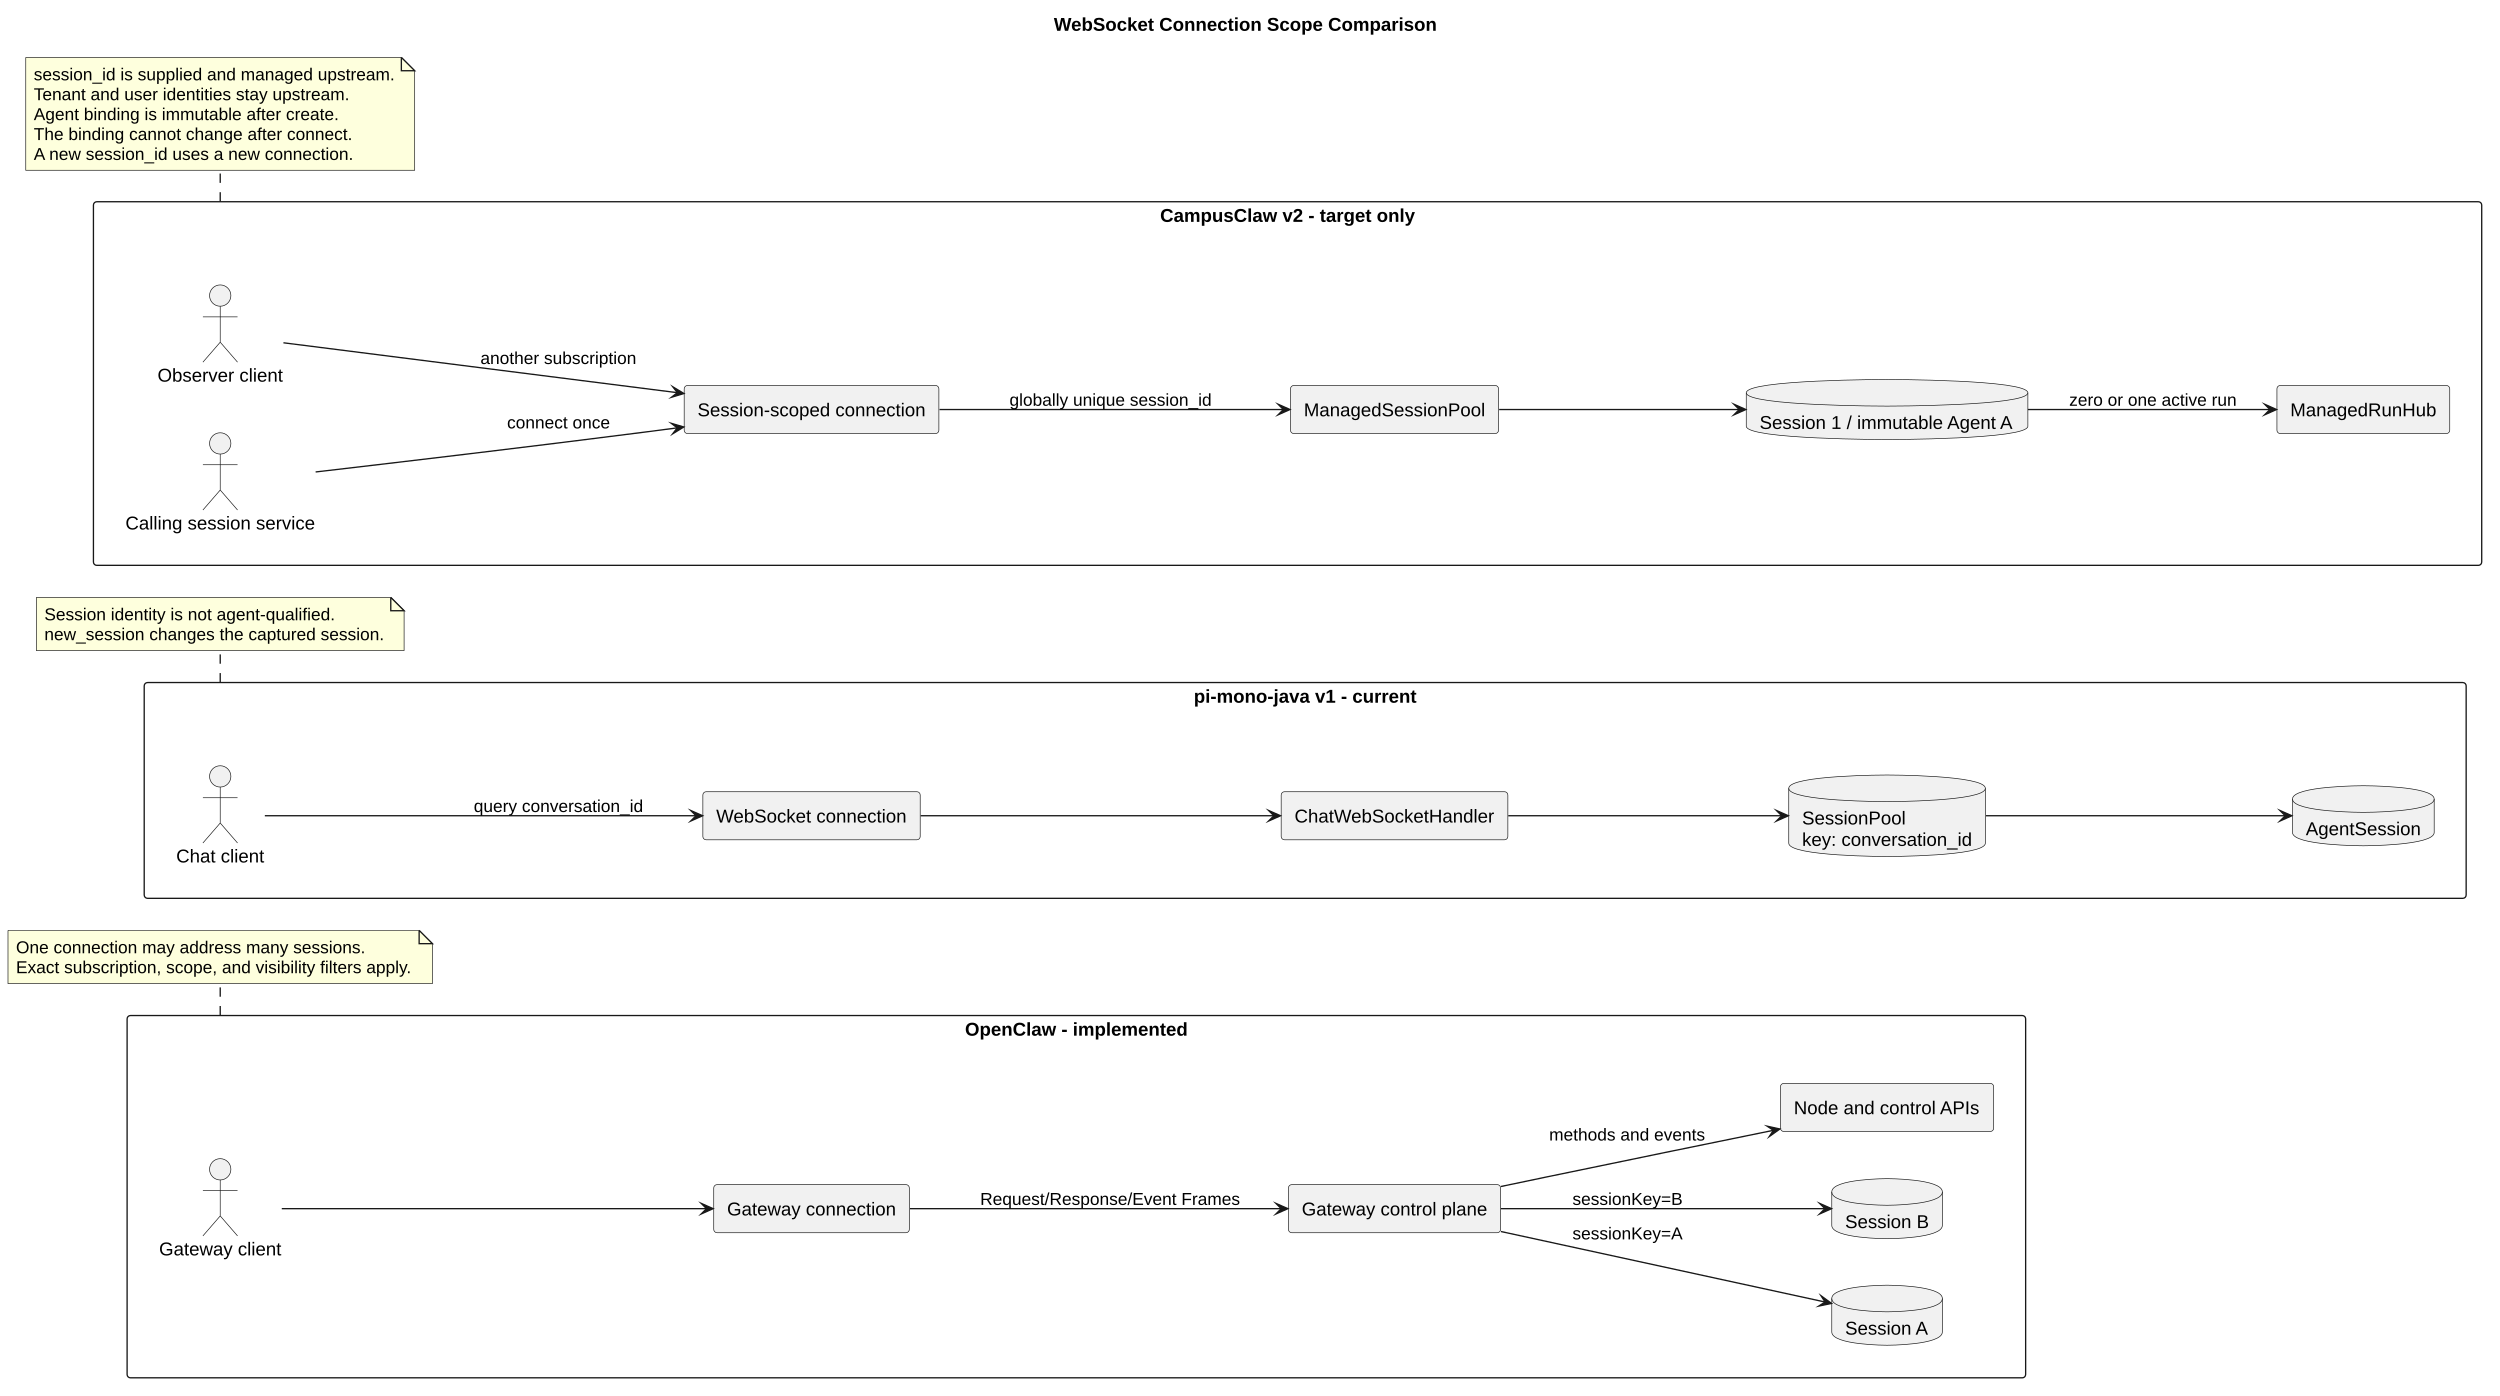
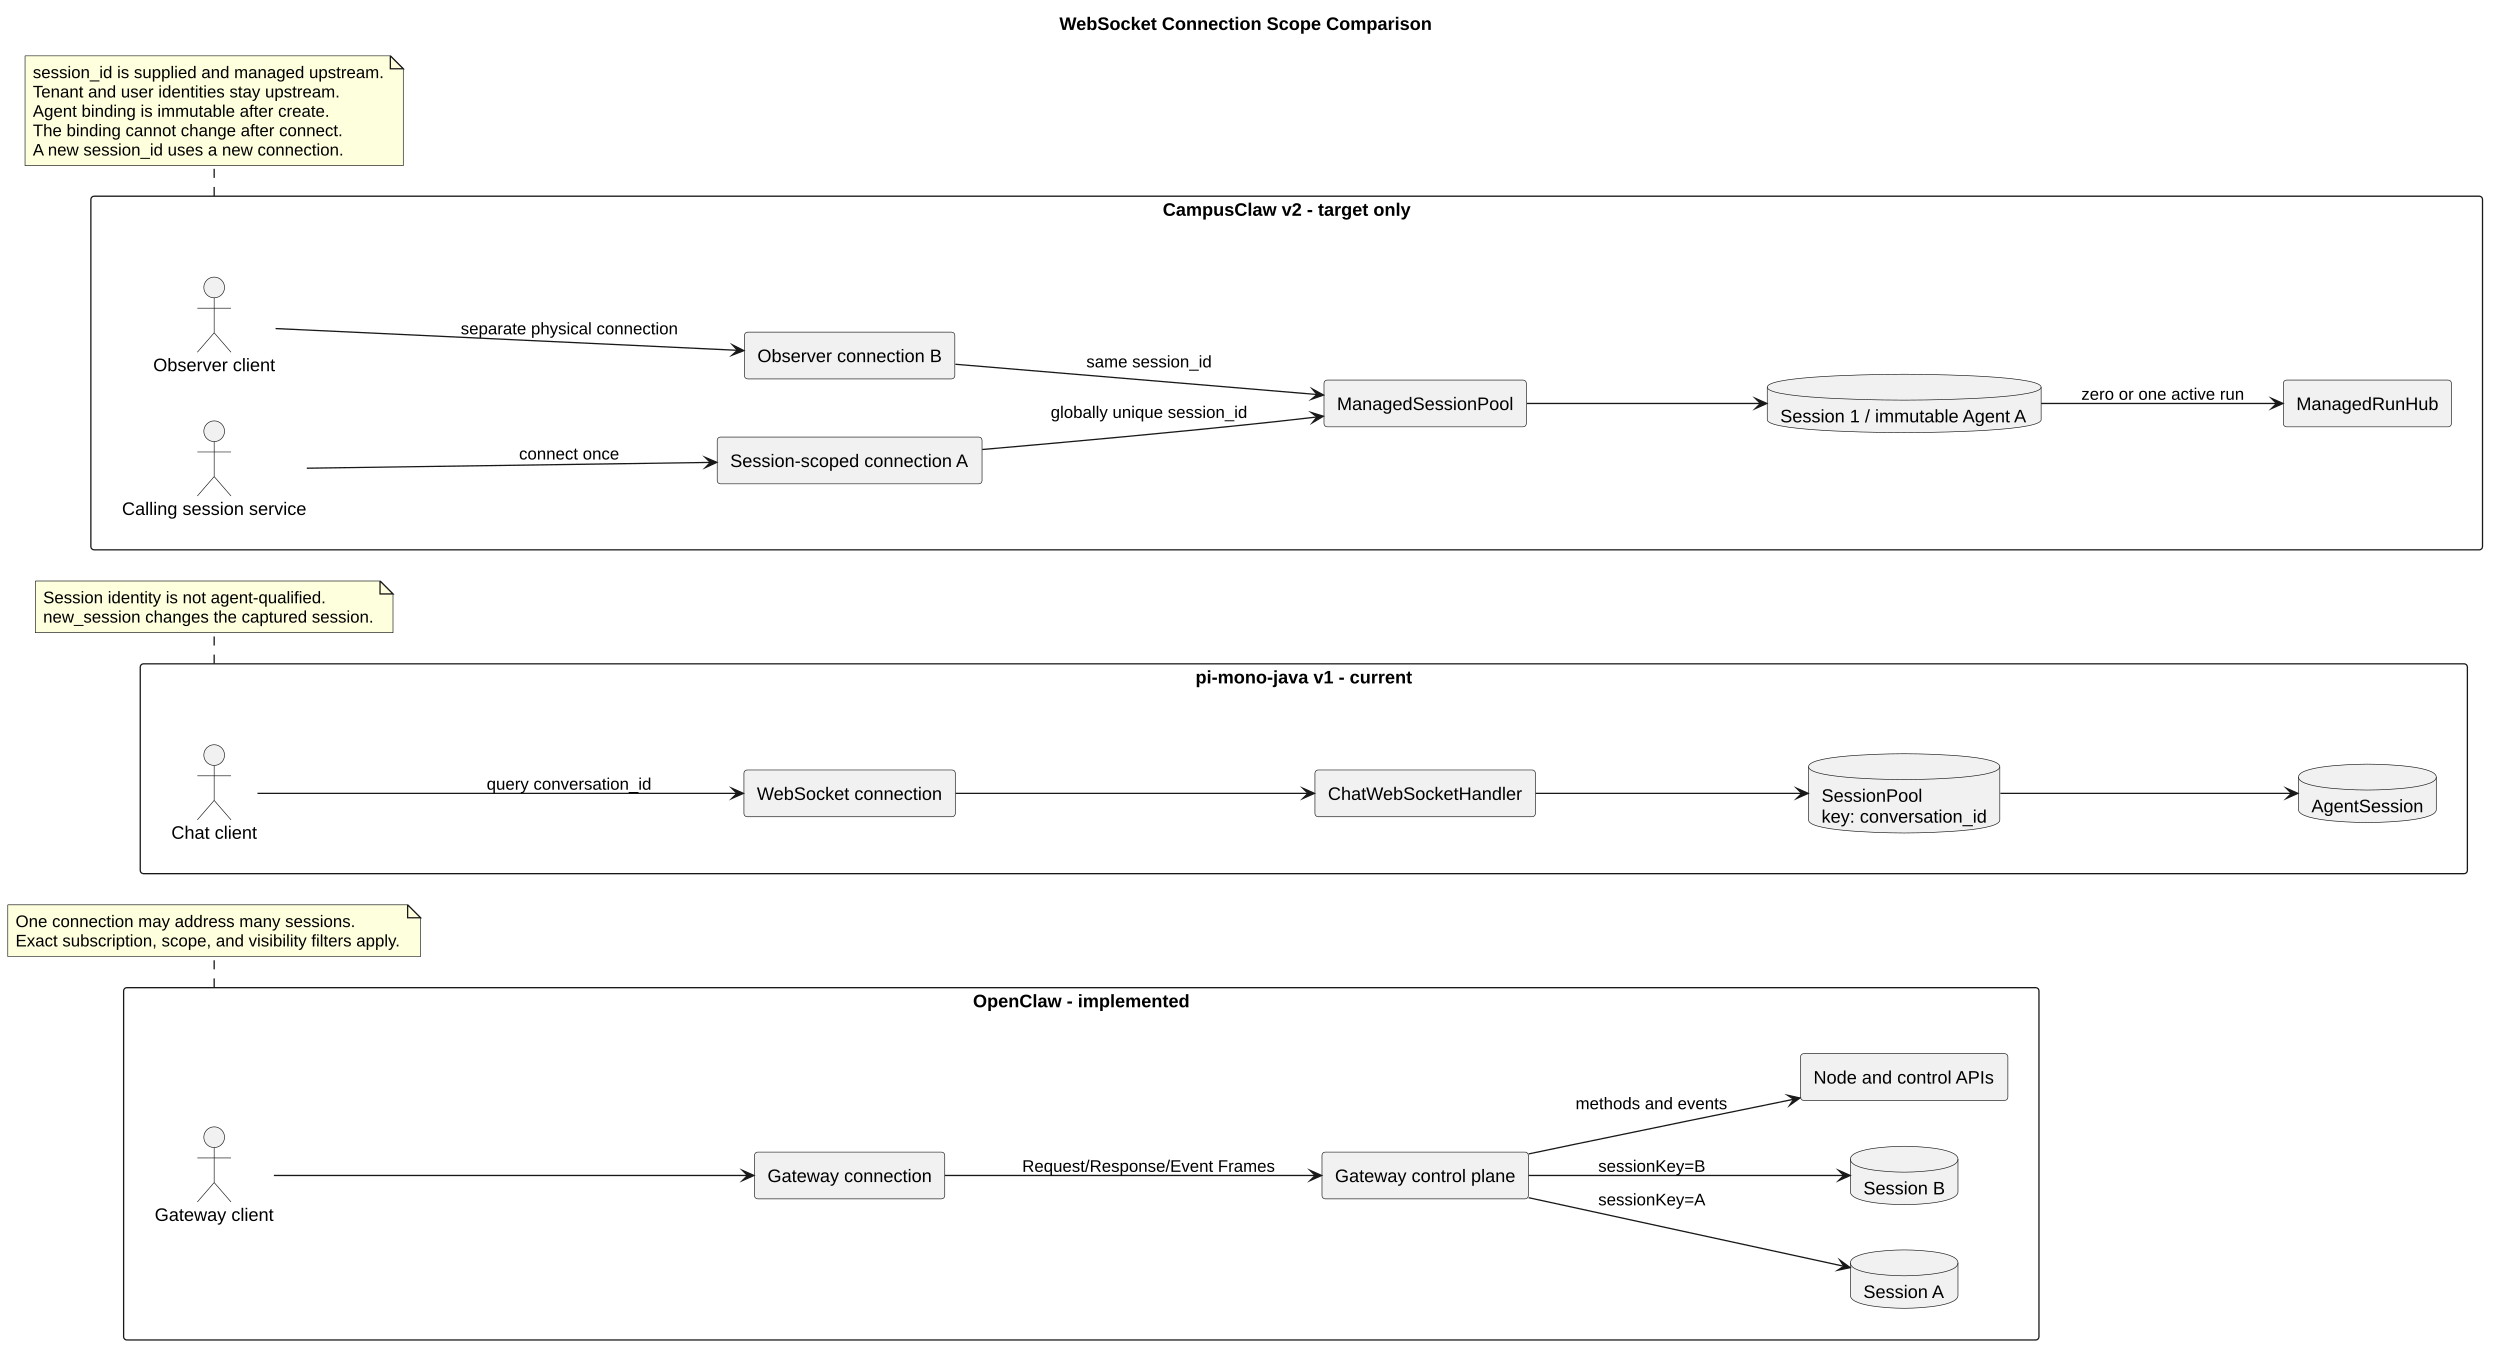
- <svg xmlns="http://www.w3.org/2000/svg" contentStyleType="text/css" data-diagram-type="DESCRIPTION" height="1048px" preserveAspectRatio="none" style="width:1877px;height:1048px;background:#FFFFFF;" version="1.1" viewBox="0 0 1877 1048" width="1877px" zoomAndPan="magnify">
+ <svg xmlns="http://www.w3.org/2000/svg" contentStyleType="text/css" data-diagram-type="DESCRIPTION" height="1048px" preserveAspectRatio="none" style="width:1930px;height:1048px;background:#FFFFFF;" version="1.1" viewBox="0 0 1930 1048" width="1930px" zoomAndPan="magnify">
  <defs />
  <g>
    <g class="title" data-source-line="1">
-       <text fill="#000000" font-family="Arial" font-size="14" font-weight="700" lengthAdjust="spacing" textLength="287.813" x="791.228" y="23.132">WebSocket Connection Scope Comparison</text>
+       <text fill="#000000" font-family="Arial" font-size="14" font-weight="700" lengthAdjust="spacing" textLength="287.813" x="817.843" y="23.132">WebSocket Connection Scope Comparison</text>
    </g>
    <g class="cluster" data-qualified-name="openclaw" data-source-line="26" id="ent0001">
-       <rect fill="none" height="272" rx="2.5" ry="2.5" style="stroke:#181818;stroke-width:1;" width="1425.42" x="95.43" y="762.469" />
-       <text fill="#000000" font-family="Arial" font-size="14" font-weight="700" lengthAdjust="spacing" textLength="167.248" x="724.516" y="777.601">OpenClaw - implemented</text>
+       <rect fill="none" height="272" rx="2.5" ry="2.5" style="stroke:#181818;stroke-width:1;" width="1478.65" x="95.43" y="762.469" />
+       <text fill="#000000" font-family="Arial" font-size="14" font-weight="700" lengthAdjust="spacing" textLength="167.248" x="751.131" y="777.601">OpenClaw - implemented</text>
    </g>
    <g class="cluster" data-qualified-name="java_v1" data-source-line="41" id="ent0013">
-       <rect fill="none" height="162" rx="2.5" ry="2.5" style="stroke:#181818;stroke-width:1;" width="1743.32" x="108.27" y="512.469" />
-       <text fill="#000000" font-family="Arial" font-size="14" font-weight="700" lengthAdjust="spacing" textLength="167.255" x="896.303" y="527.601">pi-mono-java v1 - current</text>
+       <rect fill="none" height="162" rx="2.5" ry="2.5" style="stroke:#181818;stroke-width:1;" width="1796.55" x="108.27" y="512.469" />
+       <text fill="#000000" font-family="Arial" font-size="14" font-weight="700" lengthAdjust="spacing" textLength="167.255" x="922.918" y="527.601">pi-mono-java v1 - current</text>
    </g>
    <g class="cluster" data-qualified-name="campus_v2" data-source-line="54" id="ent0023">
-       <rect fill="none" height="273" rx="2.5" ry="2.5" style="stroke:#181818;stroke-width:1;" width="1793.12" x="70.15" y="151.469" />
-       <text fill="#000000" font-family="Arial" font-size="14" font-weight="700" lengthAdjust="spacing" textLength="191.379" x="871.02" y="166.601">CampusClaw v2 - target only</text>
+       <rect fill="none" height="273" rx="2.5" ry="2.5" style="stroke:#181818;stroke-width:1;" width="1846.35" x="70.15" y="151.469" />
+       <text fill="#000000" font-family="Arial" font-size="14" font-weight="700" lengthAdjust="spacing" textLength="191.379" x="897.635" y="166.601">CampusClaw v2 - target only</text>
    </g>
    <g class="entity" data-qualified-name="openclaw.oc_client" data-source-line="27" id="ent0002">
      <ellipse cx="165.34" cy="877.919" fill="#F1F1F1" rx="8" ry="8" style="stroke:#181818;stroke-width:0.5;" />
      <path d="M165.34,885.919 L165.34,912.919 M152.34,893.919 L178.34,893.919 M165.34,912.919 L152.34,927.919 M165.34,912.919 L178.34,927.919" fill="none" style="stroke:#181818;stroke-width:0.5;" />
      <text fill="#000000" font-family="Arial" font-size="14" lengthAdjust="spacing" textLength="91.82" x="119.43" y="942.551">Gateway client</text>
    </g>
    <g class="entity" data-qualified-name="openclaw.oc_conn" data-source-line="28" id="ent0003">
-       <rect fill="#F1F1F1" height="36.099" rx="2.5" ry="2.5" style="stroke:#181818;stroke-width:0.5;" width="146.855" x="535.87" y="889.419" />
-       <text fill="#000000" font-family="Arial" font-size="14" lengthAdjust="spacing" textLength="126.855" x="545.87" y="912.551">Gateway connection</text>
+       <rect fill="#F1F1F1" height="36.099" rx="2.5" ry="2.5" style="stroke:#181818;stroke-width:0.5;" width="146.855" x="582.48" y="889.419" />
+       <text fill="#000000" font-family="Arial" font-size="14" lengthAdjust="spacing" textLength="126.855" x="592.48" y="912.551">Gateway connection</text>
    </g>
    <g class="entity" data-qualified-name="openclaw.oc_gateway" data-source-line="29" id="ent0004">
-       <rect fill="#F1F1F1" height="36.099" rx="2.5" ry="2.5" style="stroke:#181818;stroke-width:0.5;" width="159.303" x="967.35" y="889.419" />
-       <text fill="#000000" font-family="Arial" font-size="14" lengthAdjust="spacing" textLength="139.303" x="977.35" y="912.551">Gateway control plane</text>
+       <rect fill="#F1F1F1" height="36.099" rx="2.5" ry="2.5" style="stroke:#181818;stroke-width:0.5;" width="159.303" x="1020.57" y="889.419" />
+       <text fill="#000000" font-family="Arial" font-size="14" lengthAdjust="spacing" textLength="139.303" x="1030.57" y="912.551">Gateway control plane</text>
    </g>
    <g class="entity" data-qualified-name="openclaw.oc_session_a" data-source-line="30" id="ent0005">
-       <path d="M1375.29,974.919 C1375.29,964.919 1416.807,964.919 1416.807,964.919 C1416.807,964.919 1458.324,964.919 1458.324,974.919 L1458.324,1000.017 C1458.324,1010.017 1416.807,1010.017 1416.807,1010.017 C1416.807,1010.017 1375.29,1010.017 1375.29,1000.017 L1375.29,974.919" fill="#F1F1F1" style="stroke:#181818;stroke-width:0.5;" />
-       <path d="M1375.29,974.919 C1375.29,984.919 1416.807,984.919 1416.807,984.919 C1416.807,984.919 1458.324,984.919 1458.324,974.919" fill="none" style="stroke:#181818;stroke-width:0.5;" />
-       <text fill="#000000" font-family="Arial" font-size="14" lengthAdjust="spacing" textLength="63.034" x="1385.29" y="1002.051">Session A</text>
+       <path d="M1428.52,974.919 C1428.52,964.919 1470.037,964.919 1470.037,964.919 C1470.037,964.919 1511.554,964.919 1511.554,974.919 L1511.554,1000.017 C1511.554,1010.017 1470.037,1010.017 1470.037,1010.017 C1470.037,1010.017 1428.52,1010.017 1428.52,1000.017 L1428.52,974.919" fill="#F1F1F1" style="stroke:#181818;stroke-width:0.5;" />
+       <path d="M1428.52,974.919 C1428.52,984.919 1470.037,984.919 1470.037,984.919 C1470.037,984.919 1511.554,984.919 1511.554,974.919" fill="none" style="stroke:#181818;stroke-width:0.5;" />
+       <text fill="#000000" font-family="Arial" font-size="14" lengthAdjust="spacing" textLength="63.034" x="1438.52" y="1002.051">Session A</text>
    </g>
    <g class="entity" data-qualified-name="openclaw.oc_session_b" data-source-line="31" id="ent0006">
-       <path d="M1375.29,894.919 C1375.29,884.919 1416.807,884.919 1416.807,884.919 C1416.807,884.919 1458.324,884.919 1458.324,894.919 L1458.324,920.017 C1458.324,930.017 1416.807,930.017 1416.807,930.017 C1416.807,930.017 1375.29,930.017 1375.29,920.017 L1375.29,894.919" fill="#F1F1F1" style="stroke:#181818;stroke-width:0.5;" />
-       <path d="M1375.29,894.919 C1375.29,904.919 1416.807,904.919 1416.807,904.919 C1416.807,904.919 1458.324,904.919 1458.324,894.919" fill="none" style="stroke:#181818;stroke-width:0.5;" />
-       <text fill="#000000" font-family="Arial" font-size="14" lengthAdjust="spacing" textLength="63.034" x="1385.29" y="922.051">Session B</text>
+       <path d="M1428.52,894.919 C1428.52,884.919 1470.037,884.919 1470.037,884.919 C1470.037,884.919 1511.554,884.919 1511.554,894.919 L1511.554,920.017 C1511.554,930.017 1470.037,930.017 1470.037,930.017 C1470.037,930.017 1428.52,930.017 1428.52,920.017 L1428.52,894.919" fill="#F1F1F1" style="stroke:#181818;stroke-width:0.5;" />
+       <path d="M1428.52,894.919 C1428.52,904.919 1470.037,904.919 1470.037,904.919 C1470.037,904.919 1511.554,904.919 1511.554,894.919" fill="none" style="stroke:#181818;stroke-width:0.5;" />
+       <text fill="#000000" font-family="Arial" font-size="14" lengthAdjust="spacing" textLength="63.034" x="1438.52" y="922.051">Session B</text>
    </g>
    <g class="entity" data-qualified-name="openclaw.oc_control" data-source-line="32" id="ent0007">
-       <rect fill="#F1F1F1" height="36.099" rx="2.5" ry="2.5" style="stroke:#181818;stroke-width:0.5;" width="160.082" x="1336.77" y="813.419" />
-       <text fill="#000000" font-family="Arial" font-size="14" lengthAdjust="spacing" textLength="140.082" x="1346.77" y="836.551">Node and control APIs</text>
+       <rect fill="#F1F1F1" height="36.099" rx="2.5" ry="2.5" style="stroke:#181818;stroke-width:0.5;" width="160.082" x="1389.99" y="813.419" />
+       <text fill="#000000" font-family="Arial" font-size="14" lengthAdjust="spacing" textLength="140.082" x="1399.99" y="836.551">Node and control APIs</text>
    </g>
    <g class="entity" data-qualified-name="java_v1.java_client" data-source-line="42" id="ent0014">
      <ellipse cx="165.342" cy="582.919" fill="#F1F1F1" rx="8" ry="8" style="stroke:#181818;stroke-width:0.5;" />
      <path d="M165.342,590.919 L165.342,617.919 M152.342,598.919 L178.342,598.919 M165.342,617.919 L152.342,632.919 M165.342,617.919 L178.342,632.919" fill="none" style="stroke:#181818;stroke-width:0.5;" />
      <text fill="#000000" font-family="Arial" font-size="14" lengthAdjust="spacing" textLength="66.144" x="132.27" y="647.551">Chat client</text>
    </g>
    <g class="entity" data-qualified-name="java_v1.java_conn" data-source-line="43" id="ent0015">
-       <rect fill="#F1F1F1" height="36.099" rx="2.5" ry="2.5" style="stroke:#181818;stroke-width:0.5;" width="163.192" x="527.7" y="594.419" />
-       <text fill="#000000" font-family="Arial" font-size="14" lengthAdjust="spacing" textLength="143.192" x="537.7" y="617.551">WebSocket connection</text>
+       <rect fill="#F1F1F1" height="36.099" rx="2.5" ry="2.5" style="stroke:#181818;stroke-width:0.5;" width="163.192" x="574.31" y="594.419" />
+       <text fill="#000000" font-family="Arial" font-size="14" lengthAdjust="spacing" textLength="143.192" x="584.31" y="617.551">WebSocket connection</text>
    </g>
    <g class="entity" data-qualified-name="java_v1.java_handler" data-source-line="44" id="ent0016">
-       <rect fill="#F1F1F1" height="36.099" rx="2.5" ry="2.5" style="stroke:#181818;stroke-width:0.5;" width="170.185" x="961.91" y="594.419" />
-       <text fill="#000000" font-family="Arial" font-size="14" lengthAdjust="spacing" textLength="150.185" x="971.91" y="617.551">ChatWebSocketHandler</text>
+       <rect fill="#F1F1F1" height="36.099" rx="2.5" ry="2.5" style="stroke:#181818;stroke-width:0.5;" width="170.185" x="1015.13" y="594.419" />
+       <text fill="#000000" font-family="Arial" font-size="14" lengthAdjust="spacing" textLength="150.185" x="1025.13" y="617.551">ChatWebSocketHandler</text>
    </g>
    <g class="entity" data-qualified-name="java_v1.java_session" data-source-line="45" id="ent0017">
-       <path d="M1721.2,599.919 C1721.2,589.919 1774.396,589.919 1774.396,589.919 C1774.396,589.919 1827.593,589.919 1827.593,599.919 L1827.593,625.017 C1827.593,635.017 1774.396,635.017 1774.396,635.017 C1774.396,635.017 1721.2,635.017 1721.2,625.017 L1721.2,599.919" fill="#F1F1F1" style="stroke:#181818;stroke-width:0.5;" />
-       <path d="M1721.2,599.919 C1721.2,609.919 1774.396,609.919 1774.396,609.919 C1774.396,609.919 1827.593,609.919 1827.593,599.919" fill="none" style="stroke:#181818;stroke-width:0.5;" />
-       <text fill="#000000" font-family="Arial" font-size="14" lengthAdjust="spacing" textLength="86.393" x="1731.2" y="627.051">AgentSession</text>
+       <path d="M1774.43,599.919 C1774.43,589.919 1827.626,589.919 1827.626,589.919 C1827.626,589.919 1880.823,589.919 1880.823,599.919 L1880.823,625.017 C1880.823,635.017 1827.626,635.017 1827.626,635.017 C1827.626,635.017 1774.43,635.017 1774.43,625.017 L1774.43,599.919" fill="#F1F1F1" style="stroke:#181818;stroke-width:0.5;" />
+       <path d="M1774.43,599.919 C1774.43,609.919 1827.626,609.919 1827.626,609.919 C1827.626,609.919 1880.823,609.919 1880.823,599.919" fill="none" style="stroke:#181818;stroke-width:0.5;" />
+       <text fill="#000000" font-family="Arial" font-size="14" lengthAdjust="spacing" textLength="86.393" x="1784.43" y="627.051">AgentSession</text>
    </g>
    <g class="entity" data-qualified-name="java_v1.java_pool" data-source-line="46" id="ent0018">
-       <path d="M1342.99,591.869 C1342.99,581.869 1416.803,581.869 1416.803,581.869 C1416.803,581.869 1490.617,581.869 1490.617,591.869 L1490.617,633.066 C1490.617,643.066 1416.803,643.066 1416.803,643.066 C1416.803,643.066 1342.99,643.066 1342.99,633.066 L1342.99,591.869" fill="#F1F1F1" style="stroke:#181818;stroke-width:0.5;" />
-       <path d="M1342.99,591.869 C1342.99,601.869 1416.803,601.869 1416.803,601.869 C1416.803,601.869 1490.617,601.869 1490.617,591.869" fill="none" style="stroke:#181818;stroke-width:0.5;" />
-       <text fill="#000000" font-family="Arial" font-size="14" lengthAdjust="spacing" textLength="77.827" x="1352.99" y="619">SessionPool</text>
-       <text fill="#000000" font-family="Arial" font-size="14" lengthAdjust="spacing" textLength="127.627" x="1352.99" y="635.099">key: conversation_id</text>
+       <path d="M1396.22,591.869 C1396.22,581.869 1470.034,581.869 1470.034,581.869 C1470.034,581.869 1543.847,581.869 1543.847,591.869 L1543.847,633.066 C1543.847,643.066 1470.034,643.066 1470.034,643.066 C1470.034,643.066 1396.22,643.066 1396.22,633.066 L1396.22,591.869" fill="#F1F1F1" style="stroke:#181818;stroke-width:0.5;" />
+       <path d="M1396.22,591.869 C1396.22,601.869 1470.034,601.869 1470.034,601.869 C1470.034,601.869 1543.847,601.869 1543.847,591.869" fill="none" style="stroke:#181818;stroke-width:0.5;" />
+       <text fill="#000000" font-family="Arial" font-size="14" lengthAdjust="spacing" textLength="77.827" x="1406.22" y="619">SessionPool</text>
+       <text fill="#000000" font-family="Arial" font-size="14" lengthAdjust="spacing" textLength="127.627" x="1406.22" y="635.099">key: conversation_id</text>
    </g>
    <g class="entity" data-qualified-name="campus_v2.cc_client" data-source-line="55" id="ent0024">
      <ellipse cx="165.346" cy="332.919" fill="#F1F1F1" rx="8" ry="8" style="stroke:#181818;stroke-width:0.5;" />
      <path d="M165.346,340.919 L165.346,367.919 M152.346,348.919 L178.346,348.919 M165.346,367.919 L152.346,382.919 M165.346,367.919 L178.346,382.919" fill="none" style="stroke:#181818;stroke-width:0.5;" />
      <text fill="#000000" font-family="Arial" font-size="14" lengthAdjust="spacing" textLength="142.393" x="94.15" y="397.55">Calling session service</text>
    </g>
    <g class="entity" data-qualified-name="campus_v2.cc_conn" data-source-line="56" id="ent0025">
-       <rect fill="#F1F1F1" height="36.099" rx="2.5" ry="2.5" style="stroke:#181818;stroke-width:0.5;" width="191.22" x="513.69" y="289.419" />
-       <text fill="#000000" font-family="Arial" font-size="14" lengthAdjust="spacing" textLength="171.22" x="523.69" y="312.55">Session-scoped connection</text>
-     </g>
-     <g class="entity" data-qualified-name="campus_v2.cc_pool" data-source-line="57" id="ent0026">
-       <rect fill="#F1F1F1" height="36.099" rx="2.5" ry="2.5" style="stroke:#181818;stroke-width:0.5;" width="156.206" x="968.9" y="289.419" />
-       <text fill="#000000" font-family="Arial" font-size="14" lengthAdjust="spacing" textLength="136.206" x="978.9" y="312.55">ManagedSessionPool</text>
-     </g>
-     <g class="entity" data-qualified-name="campus_v2.cc_hub" data-source-line="58" id="ent0027">
-       <rect fill="#F1F1F1" height="36.099" rx="2.5" ry="2.5" style="stroke:#181818;stroke-width:0.5;" width="129.744" x="1709.52" y="289.419" />
-       <text fill="#000000" font-family="Arial" font-size="14" lengthAdjust="spacing" textLength="109.744" x="1719.52" y="312.55">ManagedRunHub</text>
-     </g>
-     <g class="entity" data-qualified-name="campus_v2.cc_session" data-source-line="59" id="ent0028">
-       <path d="M1311.09,294.919 C1311.09,284.919 1416.807,284.919 1416.807,284.919 C1416.807,284.919 1522.524,284.919 1522.524,294.919 L1522.524,320.017 C1522.524,330.017 1416.807,330.017 1416.807,330.017 C1416.807,330.017 1311.09,330.017 1311.09,320.017 L1311.09,294.919" fill="#F1F1F1" style="stroke:#181818;stroke-width:0.5;" />
-       <path d="M1311.09,294.919 C1311.09,304.919 1416.807,304.919 1416.807,304.919 C1416.807,304.919 1522.524,304.919 1522.524,294.919" fill="none" style="stroke:#181818;stroke-width:0.5;" />
-       <text fill="#000000" font-family="Arial" font-size="14" lengthAdjust="spacing" textLength="191.434" x="1321.09" y="322.05">Session 1 / immutable Agent A</text>
-     </g>
-     <g class="entity" data-qualified-name="campus_v2.cc_observer" data-source-line="60" id="ent0029">
+       <rect fill="#F1F1F1" height="36.099" rx="2.5" ry="2.5" style="stroke:#181818;stroke-width:0.5;" width="204.447" x="553.69" y="337.419" />
+       <text fill="#000000" font-family="Arial" font-size="14" lengthAdjust="spacing" textLength="184.447" x="563.69" y="360.55">Session-scoped connection A</text>
+     </g>
+     <g class="entity" data-qualified-name="campus_v2.cc_observer_conn" data-source-line="57" id="ent0026">
+       <rect fill="#F1F1F1" height="36.099" rx="2.5" ry="2.5" style="stroke:#181818;stroke-width:0.5;" width="162.406" x="574.71" y="256.419" />
+       <text fill="#000000" font-family="Arial" font-size="14" lengthAdjust="spacing" textLength="142.406" x="584.71" y="279.55">Observer connection B</text>
+     </g>
+     <g class="entity" data-qualified-name="campus_v2.cc_pool" data-source-line="58" id="ent0027">
+       <rect fill="#F1F1F1" height="36.099" rx="2.5" ry="2.5" style="stroke:#181818;stroke-width:0.5;" width="156.206" x="1022.12" y="293.419" />
+       <text fill="#000000" font-family="Arial" font-size="14" lengthAdjust="spacing" textLength="136.206" x="1032.12" y="316.55">ManagedSessionPool</text>
+     </g>
+     <g class="entity" data-qualified-name="campus_v2.cc_hub" data-source-line="59" id="ent0028">
+       <rect fill="#F1F1F1" height="36.099" rx="2.5" ry="2.5" style="stroke:#181818;stroke-width:0.5;" width="129.744" x="1762.75" y="293.419" />
+       <text fill="#000000" font-family="Arial" font-size="14" lengthAdjust="spacing" textLength="109.744" x="1772.75" y="316.55">ManagedRunHub</text>
+     </g>
+     <g class="entity" data-qualified-name="campus_v2.cc_session" data-source-line="60" id="ent0029">
+       <path d="M1364.32,298.919 C1364.32,288.919 1470.037,288.919 1470.037,288.919 C1470.037,288.919 1575.754,288.919 1575.754,298.919 L1575.754,324.017 C1575.754,334.017 1470.037,334.017 1470.037,334.017 C1470.037,334.017 1364.32,334.017 1364.32,324.017 L1364.32,298.919" fill="#F1F1F1" style="stroke:#181818;stroke-width:0.5;" />
+       <path d="M1364.32,298.919 C1364.32,308.919 1470.037,308.919 1470.037,308.919 C1470.037,308.919 1575.754,308.919 1575.754,298.919" fill="none" style="stroke:#181818;stroke-width:0.5;" />
+       <text fill="#000000" font-family="Arial" font-size="14" lengthAdjust="spacing" textLength="191.434" x="1374.32" y="326.05">Session 1 / immutable Agent A</text>
+     </g>
+     <g class="entity" data-qualified-name="campus_v2.cc_observer" data-source-line="61" id="ent0030">
      <ellipse cx="165.342" cy="221.919" fill="#F1F1F1" rx="8" ry="8" style="stroke:#181818;stroke-width:0.5;" />
      <path d="M165.342,229.919 L165.342,256.919 M152.342,237.919 L178.342,237.919 M165.342,256.919 L152.342,271.919 M165.342,256.919 L178.342,271.919" fill="none" style="stroke:#181818;stroke-width:0.5;" />
      <text fill="#000000" font-family="Arial" font-size="14" lengthAdjust="spacing" textLength="94.144" x="118.27" y="286.55">Observer client</text>
    </g>
-     <g class="entity" data-qualified-name="GMN35" data-source-line="70" id="ent0036">
+     <g class="entity" data-qualified-name="GMN37" data-source-line="72" id="ent0038">
      <path d="M6,698.519 L6,738.416 L324.686,738.416 L324.686,708.519 L314.686,698.519 L6,698.519" fill="#FEFFDD" style="stroke:#181818;stroke-width:0.5;" />
      <path d="M314.686,698.519 L314.686,708.519 L324.686,708.519 L314.686,698.519" fill="#FEFFDD" style="stroke:#181818;stroke-width:1;" />
      <text fill="#000000" font-family="Arial" font-size="13" lengthAdjust="spacing" textLength="262.298" x="12" y="715.712">One connection may address many sessions.</text>
      <text fill="#000000" font-family="Arial" font-size="13" lengthAdjust="spacing" textLength="297.686" x="12" y="730.661">Exact subscription, scope, and visibility filters apply.</text>
    </g>
-     <g class="entity" data-qualified-name="GMN38" data-source-line="75" id="ent0039">
+     <g class="entity" data-qualified-name="GMN40" data-source-line="77" id="ent0041">
      <path d="M27.29,448.519 L27.29,488.416 L303.396,488.416 L303.396,458.519 L293.396,448.519 L27.29,448.519" fill="#FEFFDD" style="stroke:#181818;stroke-width:0.5;" />
      <path d="M293.396,448.519 L293.396,458.519 L303.396,458.519 L293.396,448.519" fill="#FEFFDD" style="stroke:#181818;stroke-width:1;" />
      <text fill="#000000" font-family="Arial" font-size="13" lengthAdjust="spacing" textLength="218.245" x="33.29" y="465.712">Session identity is not agent-qualified.</text>
      <text fill="#000000" font-family="Arial" font-size="13" lengthAdjust="spacing" textLength="255.106" x="33.29" y="480.661">new_session changes the captured session.</text>
    </g>
-     <g class="entity" data-qualified-name="GMN41" data-source-line="80" id="ent0042">
+     <g class="entity" data-qualified-name="GMN43" data-source-line="82" id="ent0044">
      <path d="M19.34,43.099 L19.34,127.842 L311.341,127.842 L311.341,53.099 L301.341,43.099 L19.34,43.099" fill="#FEFFDD" style="stroke:#181818;stroke-width:0.5;" />
      <path d="M301.341,43.099 L301.341,53.099 L311.341,53.099 L301.341,43.099" fill="#FEFFDD" style="stroke:#181818;stroke-width:1;" />
      <text fill="#000000" font-family="Arial" font-size="13" lengthAdjust="spacing" textLength="271" x="25.34" y="60.292">session_id is supplied and managed upstream.</text>
      <text fill="#000000" font-family="Arial" font-size="13" lengthAdjust="spacing" textLength="238.462" x="25.34" y="75.241">Tenant and user identities stay upstream.</text>
      <text fill="#000000" font-family="Arial" font-size="13" lengthAdjust="spacing" textLength="229.068" x="25.34" y="90.19">Agent binding is immutable after create.</text>
      <text fill="#000000" font-family="Arial" font-size="13" lengthAdjust="spacing" textLength="239.224" x="25.34" y="105.139">The binding cannot change after connect.</text>
      <text fill="#000000" font-family="Arial" font-size="13" lengthAdjust="spacing" textLength="240.646" x="25.34" y="120.087">A new session_id uses a new connection.</text>
    </g>
    <g class="link" data-entity-1="ent0002" data-entity-2="ent0003" data-link-type="dependency" data-source-line="34" id="lnk8">
-       <path d="M211.56,907.469 C288.01,907.469 438.44,907.469 530.43,907.469" fill="none" id="oc_client-to-oc_conn" style="stroke:#181818;stroke-width:1;" />
-       <polygon fill="#181818" points="535.43,907.469,526.43,903.469,530.43,907.469,526.43,911.469,535.43,907.469" style="stroke:#181818;stroke-width:1;stroke-linejoin:miter;stroke-miterlimit:10;" />
+       <path d="M211.43,907.469 C296.12,907.469 474.64,907.469 577.06,907.469" fill="none" id="oc_client-to-oc_conn" style="stroke:#181818;stroke-width:1;" />
+       <polygon fill="#181818" points="582.06,907.469,573.06,903.469,577.06,907.469,573.06,911.469,582.06,907.469" style="stroke:#181818;stroke-width:1;stroke-linejoin:miter;stroke-miterlimit:10;" />
    </g>
    <g class="link" data-entity-1="ent0003" data-entity-2="ent0004" data-link-type="dependency" data-source-line="35" id="lnk9">
-       <path d="M683.22,907.469 C761.71,907.469 881.14,907.469 961.93,907.469" fill="none" id="oc_conn-to-oc_gateway" style="stroke:#181818;stroke-width:1;" />
-       <polygon fill="#181818" points="966.93,907.469,957.93,903.469,961.93,907.469,957.93,911.469,966.93,907.469" style="stroke:#181818;stroke-width:1;stroke-linejoin:miter;stroke-miterlimit:10;" />
-       <text fill="#000000" font-family="Arial" font-size="13" lengthAdjust="spacing" textLength="195.095" x="735.91" y="904.663">Request/Response/Event Frames</text>
+       <path d="M729.45,907.469 C809.47,907.469 932.81,907.469 1015.29,907.469" fill="none" id="oc_conn-to-oc_gateway" style="stroke:#181818;stroke-width:1;" />
+       <polygon fill="#181818" points="1020.29,907.469,1011.29,903.469,1015.29,907.469,1011.29,911.469,1020.29,907.469" style="stroke:#181818;stroke-width:1;stroke-linejoin:miter;stroke-miterlimit:10;" />
+       <text fill="#000000" font-family="Arial" font-size="13" lengthAdjust="spacing" textLength="195.095" x="789.13" y="904.663">Request/Response/Event Frames</text>
    </g>
    <g class="link" data-entity-1="ent0004" data-entity-2="ent0005" data-link-type="dependency" data-source-line="36" id="lnk10">
-       <path d="M1126.9,924.629 C1203.1,941.209 1310.584,964.587 1370.244,977.557" fill="none" id="oc_gateway-to-oc_session_a" style="stroke:#181818;stroke-width:1;" />
-       <polygon fill="#181818" points="1375.13,978.619,1367.185,972.798,1370.244,977.557,1365.486,980.615,1375.13,978.619" style="stroke:#181818;stroke-width:1;stroke-linejoin:miter;stroke-miterlimit:10;" />
-       <text fill="#000000" font-family="Arial" font-size="13" lengthAdjust="spacing" textLength="82.742" x="1180.59" y="930.543">sessionKey=A</text>
+       <path d="M1180.13,924.629 C1256.33,941.209 1363.814,964.587 1423.474,977.557" fill="none" id="oc_gateway-to-oc_session_a" style="stroke:#181818;stroke-width:1;" />
+       <polygon fill="#181818" points="1428.36,978.619,1420.415,972.798,1423.474,977.557,1418.716,980.615,1428.36,978.619" style="stroke:#181818;stroke-width:1;stroke-linejoin:miter;stroke-miterlimit:10;" />
+       <text fill="#000000" font-family="Arial" font-size="13" lengthAdjust="spacing" textLength="82.742" x="1233.82" y="930.543">sessionKey=A</text>
    </g>
    <g class="link" data-entity-1="ent0004" data-entity-2="ent0006" data-link-type="dependency" data-source-line="37" id="lnk11">
-       <path d="M1126.9,907.469 C1203.1,907.469 1310.47,907.469 1370.13,907.469" fill="none" id="oc_gateway-to-oc_session_b" style="stroke:#181818;stroke-width:1;" />
-       <polygon fill="#181818" points="1375.13,907.469,1366.13,903.469,1370.13,907.469,1366.13,911.469,1375.13,907.469" style="stroke:#181818;stroke-width:1;stroke-linejoin:miter;stroke-miterlimit:10;" />
-       <text fill="#000000" font-family="Arial" font-size="13" lengthAdjust="spacing" textLength="82.742" x="1180.59" y="904.663">sessionKey=B</text>
+       <path d="M1180.13,907.469 C1256.33,907.469 1363.7,907.469 1423.36,907.469" fill="none" id="oc_gateway-to-oc_session_b" style="stroke:#181818;stroke-width:1;" />
+       <polygon fill="#181818" points="1428.36,907.469,1419.36,903.469,1423.36,907.469,1419.36,911.469,1428.36,907.469" style="stroke:#181818;stroke-width:1;stroke-linejoin:miter;stroke-miterlimit:10;" />
+       <text fill="#000000" font-family="Arial" font-size="13" lengthAdjust="spacing" textLength="82.742" x="1233.82" y="904.663">sessionKey=B</text>
    </g>
    <g class="link" data-entity-1="ent0004" data-entity-2="ent0007" data-link-type="dependency" data-source-line="38" id="lnk12">
-       <path d="M1126.86,890.829 C1138.66,888.349 1150.7,885.839 1162.09,883.469 C1220.42,871.359 1281.441,858.849 1331.461,848.639" fill="none" id="oc_gateway-to-oc_control" style="stroke:#181818;stroke-width:1;" />
-       <polygon fill="#181818" points="1336.36,847.639,1326.742,845.519,1331.461,848.639,1328.342,853.358,1336.36,847.639" style="stroke:#181818;stroke-width:1;stroke-linejoin:miter;stroke-miterlimit:10;" />
-       <text fill="#000000" font-family="Arial" font-size="13" lengthAdjust="spacing" textLength="117.076" x="1163.09" y="856.322">methods and events</text>
+       <path d="M1180.08,890.829 C1191.89,888.349 1203.92,885.839 1215.32,883.469 C1273.65,871.359 1334.671,858.849 1384.691,848.639" fill="none" id="oc_gateway-to-oc_control" style="stroke:#181818;stroke-width:1;" />
+       <polygon fill="#181818" points="1389.59,847.639,1379.972,845.519,1384.691,848.639,1381.572,853.358,1389.59,847.639" style="stroke:#181818;stroke-width:1;stroke-linejoin:miter;stroke-miterlimit:10;" />
+       <text fill="#000000" font-family="Arial" font-size="13" lengthAdjust="spacing" textLength="117.076" x="1216.32" y="856.322">methods and events</text>
    </g>
    <g class="link" data-entity-1="ent0014" data-entity-2="ent0015" data-link-type="dependency" data-source-line="48" id="lnk19">
-       <path d="M198.84,612.469 C267.51,612.469 424.15,612.469 522.55,612.469" fill="none" id="java_client-to-java_conn" style="stroke:#181818;stroke-width:1;" />
-       <polygon fill="#181818" points="527.55,612.469,518.55,608.469,522.55,612.469,518.55,616.469,527.55,612.469" style="stroke:#181818;stroke-width:1;stroke-linejoin:miter;stroke-miterlimit:10;" />
-       <text fill="#000000" font-family="Arial" font-size="13" lengthAdjust="spacing" textLength="127.188" x="355.69" y="609.663">query conversation_id</text>
+       <path d="M198.78,612.469 C274.44,612.469 459.46,612.469 568.89,612.469" fill="none" id="java_client-to-java_conn" style="stroke:#181818;stroke-width:1;" />
+       <polygon fill="#181818" points="573.89,612.469,564.89,608.469,568.89,612.469,564.89,616.469,573.89,612.469" style="stroke:#181818;stroke-width:1;stroke-linejoin:miter;stroke-miterlimit:10;" />
+       <text fill="#000000" font-family="Arial" font-size="13" lengthAdjust="spacing" textLength="127.188" x="375.69" y="609.663">query conversation_id</text>
    </g>
    <g class="link" data-entity-1="ent0015" data-entity-2="ent0016" data-link-type="dependency" data-source-line="49" id="lnk20">
-       <path d="M691.23,612.469 C768.13,612.469 878.32,612.469 956.41,612.469" fill="none" id="java_conn-to-java_handler" style="stroke:#181818;stroke-width:1;" />
-       <polygon fill="#181818" points="961.41,612.469,952.41,608.469,956.41,612.469,952.41,616.469,961.41,612.469" style="stroke:#181818;stroke-width:1;stroke-linejoin:miter;stroke-miterlimit:10;" />
+       <path d="M737.78,612.469 C816.31,612.469 930.02,612.469 1009.75,612.469" fill="none" id="java_conn-to-java_handler" style="stroke:#181818;stroke-width:1;" />
+       <polygon fill="#181818" points="1014.75,612.469,1005.75,608.469,1009.75,612.469,1005.75,616.469,1014.75,612.469" style="stroke:#181818;stroke-width:1;stroke-linejoin:miter;stroke-miterlimit:10;" />
    </g>
    <g class="link" data-entity-1="ent0016" data-entity-2="ent0018" data-link-type="dependency" data-source-line="50" id="lnk21">
-       <path d="M1132.38,612.469 C1195.9,612.469 1277.09,612.469 1337.69,612.469" fill="none" id="java_handler-to-java_pool" style="stroke:#181818;stroke-width:1;" />
-       <polygon fill="#181818" points="1342.69,612.469,1333.69,608.469,1337.69,612.469,1333.69,616.469,1342.69,612.469" style="stroke:#181818;stroke-width:1;stroke-linejoin:miter;stroke-miterlimit:10;" />
+       <path d="M1185.61,612.469 C1249.13,612.469 1330.32,612.469 1390.92,612.469" fill="none" id="java_handler-to-java_pool" style="stroke:#181818;stroke-width:1;" />
+       <polygon fill="#181818" points="1395.92,612.469,1386.92,608.469,1390.92,612.469,1386.92,616.469,1395.92,612.469" style="stroke:#181818;stroke-width:1;stroke-linejoin:miter;stroke-miterlimit:10;" />
    </g>
    <g class="link" data-entity-1="ent0018" data-entity-2="ent0017" data-link-type="dependency" data-source-line="51" id="lnk22">
-       <path d="M1491.06,612.469 C1559.47,612.469 1654.91,612.469 1715.73,612.469" fill="none" id="java_pool-to-java_session" style="stroke:#181818;stroke-width:1;" />
-       <polygon fill="#181818" points="1720.73,612.469,1711.73,608.469,1715.73,612.469,1711.73,616.469,1720.73,612.469" style="stroke:#181818;stroke-width:1;stroke-linejoin:miter;stroke-miterlimit:10;" />
-     </g>
-     <g class="link" data-entity-1="ent0024" data-entity-2="ent0025" data-link-type="dependency" data-source-line="62" id="lnk30">
-       <path d="M236.97,354.349 C301.3,346.869 398.93,335.329 483.69,324.469 C493.32,323.239 498.424,322.581 508.454,321.241" fill="none" id="cc_client-to-cc_conn" style="stroke:#181818;stroke-width:1;" />
-       <polygon fill="#181818" points="513.41,320.579,503.96,317.806,508.454,321.241,505.019,325.735,513.41,320.579" style="stroke:#181818;stroke-width:1;stroke-linejoin:miter;stroke-miterlimit:10;" />
-       <text fill="#000000" font-family="Arial" font-size="13" lengthAdjust="spacing" textLength="77.334" x="380.69" y="321.663">connect once</text>
-     </g>
-     <g class="link" data-entity-1="ent0029" data-entity-2="ent0025" data-link-type="dependency" data-source-line="63" id="lnk31">
-       <path d="M212.8,257.359 C283.83,266.359 415.95,283.1 508.55,294.83" fill="none" id="cc_observer-to-cc_conn" style="stroke:#181818;stroke-width:1;" />
-       <polygon fill="#181818" points="513.51,295.459,505.084,290.359,508.55,294.83,504.079,298.296,513.51,295.459" style="stroke:#181818;stroke-width:1;stroke-linejoin:miter;stroke-miterlimit:10;" />
-       <text fill="#000000" font-family="Arial" font-size="13" lengthAdjust="spacing" textLength="117.07" x="360.69" y="273.312">another subscription</text>
-     </g>
-     <g class="link" data-entity-1="ent0025" data-entity-2="ent0026" data-link-type="dependency" data-source-line="64" id="lnk32">
-       <path d="M705.37,307.469 C784.25,307.469 890,307.469 963.55,307.469" fill="none" id="cc_conn-to-cc_pool" style="stroke:#181818;stroke-width:1;" />
-       <polygon fill="#181818" points="968.55,307.469,959.55,303.469,963.55,307.469,959.55,311.469,968.55,307.469" style="stroke:#181818;stroke-width:1;stroke-linejoin:miter;stroke-miterlimit:10;" />
-       <text fill="#000000" font-family="Arial" font-size="13" lengthAdjust="spacing" textLength="151.773" x="757.91" y="304.663">globally unique session_id</text>
-     </g>
-     <g class="link" data-entity-1="ent0026" data-entity-2="ent0028" data-link-type="dependency" data-source-line="65" id="lnk33">
-       <path d="M1125.55,307.469 C1179.4,307.469 1246.79,307.469 1305.8,307.469" fill="none" id="cc_pool-to-cc_session" style="stroke:#181818;stroke-width:1;" />
-       <polygon fill="#181818" points="1310.8,307.469,1301.8,303.469,1305.8,307.469,1301.8,311.469,1310.8,307.469" style="stroke:#181818;stroke-width:1;stroke-linejoin:miter;stroke-miterlimit:10;" />
-     </g>
-     <g class="link" data-entity-1="ent0028" data-entity-2="ent0027" data-link-type="dependency" data-source-line="66" id="lnk34">
-       <path d="M1522.57,307.469 C1583.11,307.469 1652.32,307.469 1704.25,307.469" fill="none" id="cc_session-to-cc_hub" style="stroke:#181818;stroke-width:1;" />
-       <polygon fill="#181818" points="1709.25,307.469,1700.25,303.469,1704.25,307.469,1700.25,311.469,1709.25,307.469" style="stroke:#181818;stroke-width:1;stroke-linejoin:miter;stroke-miterlimit:10;" />
-       <text fill="#000000" font-family="Arial" font-size="13" lengthAdjust="spacing" textLength="125.734" x="1553.52" y="304.663">zero or one active run</text>
-     </g>
-     <g class="link" data-entity-1="ent0001" data-entity-2="ent0036" data-link-type="association" data-source-line="70" id="lnk37">
-       <path d="M165.34,762.33 C165.34,762.264 165.34,762.199 165.34,762.135 C165.34,761.615 165.34,761.095 165.34,760.576 C165.34,759.536 165.34,758.497 165.34,757.457 C165.34,755.379 165.34,753.3 165.34,751.221 C165.34,747.064 165.34,742.906 165.34,738.749" fill="none" id="openclaw-GMN35" style="stroke:#181818;stroke-width:1;stroke-dasharray:7,7;" />
-     </g>
-     <g class="link" data-entity-1="ent0013" data-entity-2="ent0039" data-link-type="association" data-source-line="75" id="lnk40">
-       <path d="M165.34,512.33 C165.34,512.264 165.34,512.199 165.34,512.135 C165.34,511.615 165.34,511.095 165.34,510.575 C165.34,509.536 165.34,508.497 165.34,507.457 C165.34,505.379 165.34,503.3 165.34,501.221 C165.34,497.064 165.34,492.906 165.34,488.749" fill="none" id="java_v1-GMN38" style="stroke:#181818;stroke-width:1;stroke-dasharray:7,7;" />
-     </g>
-     <g class="link" data-entity-1="ent0023" data-entity-2="ent0042" data-link-type="association" data-source-line="80" id="lnk43">
-       <path d="M165.34,151.314 C165.34,150.796 165.34,150.278 165.34,149.76 C165.34,148.724 165.34,147.687 165.34,146.651 C165.34,144.579 165.34,142.506 165.34,140.434 C165.34,136.289 165.34,132.144 165.34,127.999" fill="none" id="campus_v2-GMN41" style="stroke:#181818;stroke-width:1;stroke-dasharray:7,7;" />
+       <path d="M1544.28,612.469 C1612.7,612.469 1708.14,612.469 1768.96,612.469" fill="none" id="java_pool-to-java_session" style="stroke:#181818;stroke-width:1;" />
+       <polygon fill="#181818" points="1773.96,612.469,1764.96,608.469,1768.96,612.469,1764.96,616.469,1773.96,612.469" style="stroke:#181818;stroke-width:1;stroke-linejoin:miter;stroke-miterlimit:10;" />
+     </g>
+     <g class="link" data-entity-1="ent0024" data-entity-2="ent0025" data-link-type="dependency" data-source-line="63" id="lnk31">
+       <path d="M236.86,361.459 C319.97,360.269 453.711,358.35 548.39,356.99" fill="none" id="cc_client-to-cc_conn" style="stroke:#181818;stroke-width:1;" />
+       <polygon fill="#181818" points="553.39,356.919,544.333,353.048,548.39,356.99,544.448,361.048,553.39,356.919" style="stroke:#181818;stroke-width:1;stroke-linejoin:miter;stroke-miterlimit:10;" />
+       <text fill="#000000" font-family="Arial" font-size="13" lengthAdjust="spacing" textLength="77.334" x="400.69" y="354.733">connect once</text>
+     </g>
+     <g class="link" data-entity-1="ent0030" data-entity-2="ent0026" data-link-type="dependency" data-source-line="64" id="lnk32">
+       <path d="M212.75,253.649 C295.88,257.569 466.125,265.584 569.285,270.434" fill="none" id="cc_observer-to-cc_observer_conn" style="stroke:#181818;stroke-width:1;" />
+       <polygon fill="#181818" points="574.28,270.669,565.478,266.25,569.285,270.434,565.102,274.242,574.28,270.669" style="stroke:#181818;stroke-width:1;stroke-linejoin:miter;stroke-miterlimit:10;" />
+       <text fill="#000000" font-family="Arial" font-size="13" lengthAdjust="spacing" textLength="167.661" x="355.69" y="258.103">separate physical connection</text>
+     </g>
+     <g class="link" data-entity-1="ent0025" data-entity-2="ent0027" data-link-type="dependency" data-source-line="65" id="lnk33">
+       <path d="M758.27,347.019 C823.18,341.409 909.18,333.599 985.13,325.469 C996.94,324.209 1004.455,323.358 1016.665,321.908" fill="none" id="cc_conn-to-cc_pool" style="stroke:#181818;stroke-width:1;" />
+       <polygon fill="#181818" points="1021.63,321.319,1012.221,318.408,1016.665,321.908,1013.164,326.352,1021.63,321.319" style="stroke:#181818;stroke-width:1;stroke-linejoin:miter;stroke-miterlimit:10;" />
+       <text fill="#000000" font-family="Arial" font-size="13" lengthAdjust="spacing" textLength="151.773" x="811.13" y="322.663">globally unique session_id</text>
+     </g>
+     <g class="link" data-entity-1="ent0026" data-entity-2="ent0027" data-link-type="dependency" data-source-line="66" id="lnk34">
+       <path d="M737.52,281.209 C818.38,287.979 937.057,297.902 1016.777,304.572" fill="none" id="cc_observer_conn-to-cc_pool" style="stroke:#181818;stroke-width:1;" />
+       <polygon fill="#181818" points="1021.76,304.989,1013.125,300.252,1016.777,304.572,1012.458,308.224,1021.76,304.989" style="stroke:#181818;stroke-width:1;stroke-linejoin:miter;stroke-miterlimit:10;" />
+       <text fill="#000000" font-family="Arial" font-size="13" lengthAdjust="spacing" textLength="96.827" x="838.63" y="283.632">same session_id</text>
+     </g>
+     <g class="link" data-entity-1="ent0027" data-entity-2="ent0029" data-link-type="dependency" data-source-line="67" id="lnk35">
+       <path d="M1178.78,311.469 C1232.63,311.469 1300.02,311.469 1359.03,311.469" fill="none" id="cc_pool-to-cc_session" style="stroke:#181818;stroke-width:1;" />
+       <polygon fill="#181818" points="1364.03,311.469,1355.03,307.469,1359.03,311.469,1355.03,315.469,1364.03,311.469" style="stroke:#181818;stroke-width:1;stroke-linejoin:miter;stroke-miterlimit:10;" />
+     </g>
+     <g class="link" data-entity-1="ent0029" data-entity-2="ent0028" data-link-type="dependency" data-source-line="68" id="lnk36">
+       <path d="M1575.8,311.469 C1636.34,311.469 1705.55,311.469 1757.48,311.469" fill="none" id="cc_session-to-cc_hub" style="stroke:#181818;stroke-width:1;" />
+       <polygon fill="#181818" points="1762.48,311.469,1753.48,307.469,1757.48,311.469,1753.48,315.469,1762.48,311.469" style="stroke:#181818;stroke-width:1;stroke-linejoin:miter;stroke-miterlimit:10;" />
+       <text fill="#000000" font-family="Arial" font-size="13" lengthAdjust="spacing" textLength="125.734" x="1606.75" y="308.663">zero or one active run</text>
+     </g>
+     <g class="link" data-entity-1="ent0001" data-entity-2="ent0038" data-link-type="association" data-source-line="72" id="lnk39">
+       <path d="M165.34,762.33 C165.34,762.264 165.34,762.199 165.34,762.135 C165.34,761.615 165.34,761.095 165.34,760.576 C165.34,759.536 165.34,758.497 165.34,757.457 C165.34,755.379 165.34,753.3 165.34,751.221 C165.34,747.064 165.34,742.906 165.34,738.749" fill="none" id="openclaw-GMN37" style="stroke:#181818;stroke-width:1;stroke-dasharray:7,7;" />
+     </g>
+     <g class="link" data-entity-1="ent0013" data-entity-2="ent0041" data-link-type="association" data-source-line="77" id="lnk42">
+       <path d="M165.34,512.33 C165.34,512.264 165.34,512.199 165.34,512.135 C165.34,511.615 165.34,511.095 165.34,510.575 C165.34,509.536 165.34,508.497 165.34,507.457 C165.34,505.379 165.34,503.3 165.34,501.221 C165.34,497.064 165.34,492.906 165.34,488.749" fill="none" id="java_v1-GMN40" style="stroke:#181818;stroke-width:1;stroke-dasharray:7,7;" />
+     </g>
+     <g class="link" data-entity-1="ent0023" data-entity-2="ent0044" data-link-type="association" data-source-line="82" id="lnk45">
+       <path d="M165.34,151.314 C165.34,150.796 165.34,150.278 165.34,149.76 C165.34,148.724 165.34,147.687 165.34,146.651 C165.34,144.579 165.34,142.506 165.34,140.434 C165.34,136.289 165.34,132.144 165.34,127.999" fill="none" id="campus_v2-GMN43" style="stroke:#181818;stroke-width:1;stroke-dasharray:7,7;" />
    </g>
  </g>
</svg>
